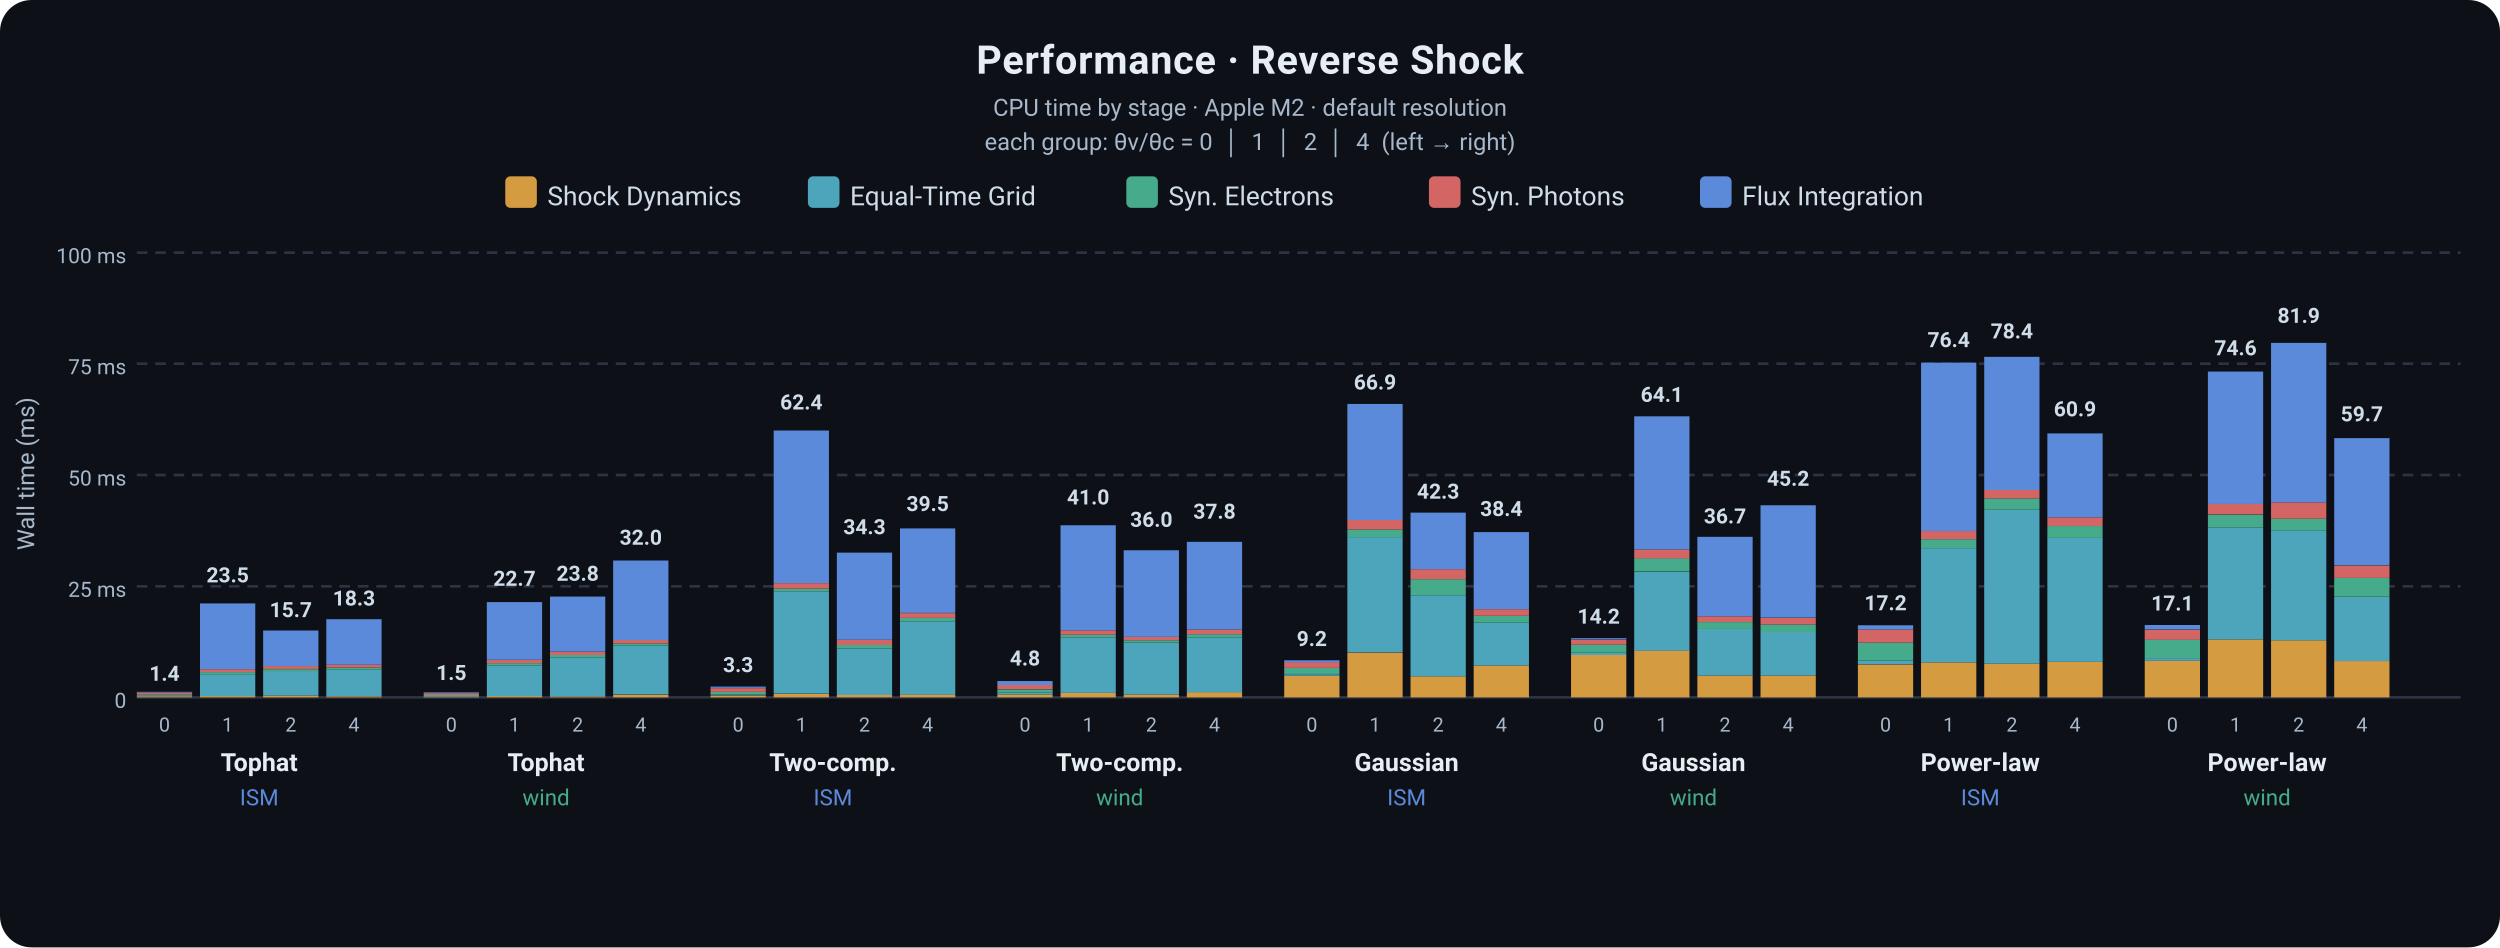
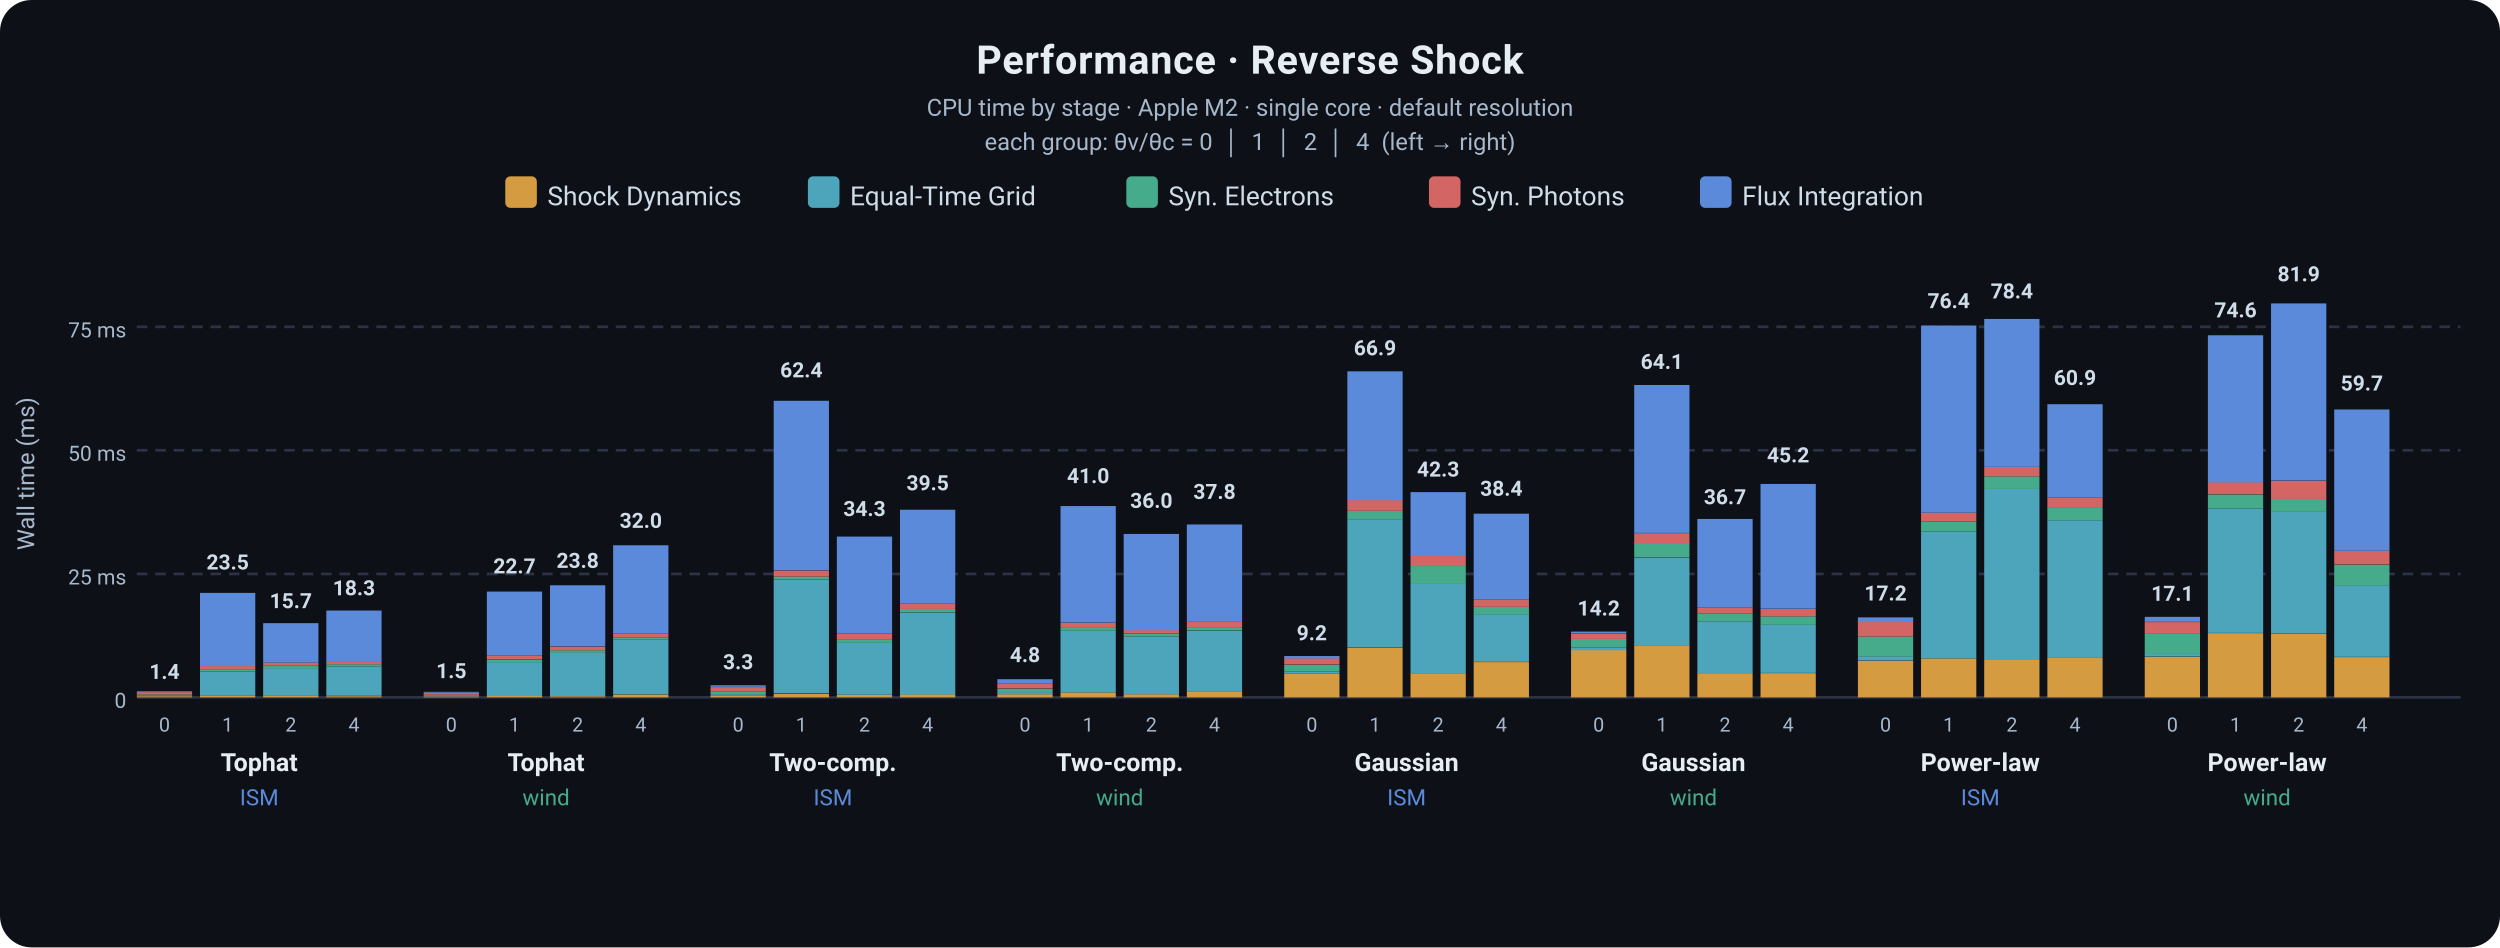
<svg xmlns="http://www.w3.org/2000/svg" viewBox="0 0 950 360" font-family="-apple-system, 'Segoe UI', Roboto, 'Helvetica Neue', Arial, sans-serif">
  <rect width="950" height="360" fill="#0d1117" rx="12" />
  <text x="475" y="28" text-anchor="middle" font-size="15" font-weight="700" fill="#E6EDF3" letter-spacing="0.3">Performance · Reverse Shock</text>
-   <text x="475" y="44" text-anchor="middle" font-size="9" fill="#A8B8CC">CPU time by stage · Apple M2 · default resolution</text>
+   <text x="475" y="44" text-anchor="middle" font-size="9" fill="#A8B8CC">CPU time by stage · Apple M2 · single core · default resolution</text>
  <text x="475" y="57" text-anchor="middle" font-size="9" fill="#A8B8CC">each group: θv/θc = 0 │ 1 │ 2 │ 4 (left → right)</text>
  <rect x="192" y="67" width="12" height="12" rx="2" fill="#D49B40" />
  <text x="208" y="78" font-size="10" fill="#D0DDE8">Shock Dynamics</text>
  <rect x="307" y="67" width="12" height="12" rx="2" fill="#4DA5BB" />
  <text x="323" y="78" font-size="10" fill="#D0DDE8">Equal-Time Grid</text>
  <rect x="428" y="67" width="12" height="12" rx="2" fill="#45AB8A" />
  <text x="444" y="78" font-size="10" fill="#D0DDE8">Syn. Electrons</text>
  <rect x="543" y="67" width="12" height="12" rx="2" fill="#D46565" />
  <text x="559" y="78" font-size="10" fill="#D0DDE8">Syn. Photons</text>
  <rect x="646" y="67" width="12" height="12" rx="2" fill="#5B8ADB" />
  <text x="662" y="78" font-size="10" fill="#D0DDE8">Flux Integration</text>
  <line x1="52" y1="265" x2="935" y2="265" stroke="#2D3345" stroke-width="1" />
-   <line x1="52" y1="222.8" x2="935" y2="222.8" stroke="#2D3345" stroke-width="1" stroke-dasharray="4,3" />
-   <text x="48" y="226.8" text-anchor="end" font-size="8" fill="#A8B8CC">25 ms</text>
-   <line x1="52" y1="180.5" x2="935" y2="180.5" stroke="#2D3345" stroke-width="1" stroke-dasharray="4,3" />
-   <text x="48" y="184.5" text-anchor="end" font-size="8" fill="#A8B8CC">50 ms</text>
-   <line x1="52" y1="138.2" x2="935" y2="138.2" stroke="#2D3345" stroke-width="1" stroke-dasharray="4,3" />
-   <text x="48" y="142.2" text-anchor="end" font-size="8" fill="#A8B8CC">75 ms</text>
-   <line x1="52" y1="96.0" x2="935" y2="96.0" stroke="#2D3345" stroke-width="1" stroke-dasharray="4,3" />
-   <text x="48" y="100.0" text-anchor="end" font-size="8" fill="#A8B8CC">100 ms</text>
+   <line x1="52" y1="218.1" x2="935" y2="218.1" stroke="#2D3345" stroke-width="1" stroke-dasharray="4,3" />
+   <text x="48" y="222.1" text-anchor="end" font-size="8" fill="#A8B8CC">25 ms</text>
+   <line x1="52" y1="171.1" x2="935" y2="171.1" stroke="#2D3345" stroke-width="1" stroke-dasharray="4,3" />
+   <text x="48" y="175.1" text-anchor="end" font-size="8" fill="#A8B8CC">50 ms</text>
+   <line x1="52" y1="124.2" x2="935" y2="124.2" stroke="#2D3345" stroke-width="1" stroke-dasharray="4,3" />
+   <text x="48" y="128.2" text-anchor="end" font-size="8" fill="#A8B8CC">75 ms</text>
  <text x="48" y="269" text-anchor="end" font-size="8" fill="#A8B8CC">0</text>
  <rect x="52.0" y="264.6" width="21" height="0.4" fill="#D49B40" />
-   <rect x="52.0" y="264.4" width="21" height="0.2" fill="#4DA5BB" />
-   <rect x="52.0" y="264.0" width="21" height="0.4" fill="#45AB8A" />
-   <rect x="52.0" y="263.2" width="21" height="0.8" fill="#D46565" />
-   <rect x="52.0" y="262.9" width="21" height="0.3" fill="#5B8ADB" />
-   <text x="62.5" y="258.7" text-anchor="middle" font-size="8" font-weight="600" fill="#D0DDE8">1.4</text>
-   <rect x="76.0" y="264.5" width="21" height="0.5" fill="#D49B40" />
-   <rect x="76.0" y="256.2" width="21" height="8.3" fill="#4DA5BB" />
-   <rect x="76.0" y="255.4" width="21" height="0.8" fill="#45AB8A" />
-   <rect x="76.0" y="254.3" width="21" height="1.1" fill="#D46565" />
-   <rect x="76.0" y="229.3" width="21" height="25.0" fill="#5B8ADB" />
-   <text x="86.5" y="221.3" text-anchor="middle" font-size="8" font-weight="600" fill="#D0DDE8">23.5</text>
-   <rect x="100.0" y="264.3" width="21" height="0.7" fill="#D49B40" />
-   <rect x="100.0" y="255.0" width="21" height="9.3" fill="#4DA5BB" />
-   <rect x="100.0" y="254.3" width="21" height="0.8" fill="#45AB8A" />
-   <rect x="100.0" y="253.1" width="21" height="1.1" fill="#D46565" />
-   <rect x="100.0" y="239.6" width="21" height="13.5" fill="#5B8ADB" />
-   <text x="110.5" y="234.5" text-anchor="middle" font-size="8" font-weight="600" fill="#D0DDE8">15.7</text>
+   <rect x="52.0" y="264.3" width="21" height="0.2" fill="#4DA5BB" />
+   <rect x="52.0" y="263.9" width="21" height="0.4" fill="#45AB8A" />
+   <rect x="52.0" y="263.0" width="21" height="0.9" fill="#D46565" />
+   <rect x="52.0" y="262.7" width="21" height="0.3" fill="#5B8ADB" />
+   <text x="62.5" y="258.0" text-anchor="middle" font-size="8" font-weight="600" fill="#D0DDE8">1.4</text>
+   <rect x="76.0" y="264.4" width="21" height="0.6" fill="#D49B40" />
+   <rect x="76.0" y="255.2" width="21" height="9.2" fill="#4DA5BB" />
+   <rect x="76.0" y="254.3" width="21" height="0.9" fill="#45AB8A" />
+   <rect x="76.0" y="253.1" width="21" height="1.2" fill="#D46565" />
+   <rect x="76.0" y="225.3" width="21" height="27.8" fill="#5B8ADB" />
+   <text x="86.5" y="216.4" text-anchor="middle" font-size="8" font-weight="600" fill="#D0DDE8">23.5</text>
+   <rect x="100.0" y="264.2" width="21" height="0.8" fill="#D49B40" />
+   <rect x="100.0" y="253.9" width="21" height="10.3" fill="#4DA5BB" />
+   <rect x="100.0" y="253.1" width="21" height="0.9" fill="#45AB8A" />
+   <rect x="100.0" y="251.8" width="21" height="1.2" fill="#D46565" />
+   <rect x="100.0" y="236.8" width="21" height="15.0" fill="#5B8ADB" />
+   <text x="110.5" y="231.1" text-anchor="middle" font-size="8" font-weight="600" fill="#D0DDE8">15.7</text>
  <rect x="124.0" y="264.6" width="21" height="0.4" fill="#D49B40" />
-   <rect x="124.0" y="254.5" width="21" height="10.0" fill="#4DA5BB" />
-   <rect x="124.0" y="253.7" width="21" height="0.8" fill="#45AB8A" />
-   <rect x="124.0" y="252.6" width="21" height="1.1" fill="#D46565" />
-   <rect x="124.0" y="235.3" width="21" height="17.3" fill="#5B8ADB" />
-   <text x="134.5" y="230.1" text-anchor="middle" font-size="8" font-weight="600" fill="#D0DDE8">18.3</text>
+   <rect x="124.0" y="253.3" width="21" height="11.1" fill="#4DA5BB" />
+   <rect x="124.0" y="252.4" width="21" height="0.9" fill="#45AB8A" />
+   <rect x="124.0" y="251.2" width="21" height="1.2" fill="#D46565" />
+   <rect x="124.0" y="232.0" width="21" height="19.2" fill="#5B8ADB" />
+   <text x="134.5" y="226.2" text-anchor="middle" font-size="8" font-weight="600" fill="#D0DDE8">18.3</text>
  <rect x="161.0" y="264.7" width="21" height="0.3" fill="#D49B40" />
-   <rect x="161.0" y="264.5" width="21" height="0.2" fill="#4DA5BB" />
-   <rect x="161.0" y="264.1" width="21" height="0.4" fill="#45AB8A" />
-   <rect x="161.0" y="263.4" width="21" height="0.7" fill="#D46565" />
-   <rect x="161.0" y="263.1" width="21" height="0.3" fill="#5B8ADB" />
-   <text x="171.5" y="258.4" text-anchor="middle" font-size="8" font-weight="600" fill="#D0DDE8">1.5</text>
-   <rect x="185.0" y="264.5" width="21" height="0.5" fill="#D49B40" />
-   <rect x="185.0" y="252.9" width="21" height="11.6" fill="#4DA5BB" />
-   <rect x="185.0" y="252.0" width="21" height="0.9" fill="#45AB8A" />
-   <rect x="185.0" y="250.7" width="21" height="1.3" fill="#D46565" />
-   <rect x="185.0" y="228.8" width="21" height="21.9" fill="#5B8ADB" />
-   <text x="195.5" y="222.6" text-anchor="middle" font-size="8" font-weight="600" fill="#D0DDE8">22.7</text>
+   <rect x="161.0" y="264.4" width="21" height="0.2" fill="#4DA5BB" />
+   <rect x="161.0" y="264.0" width="21" height="0.4" fill="#45AB8A" />
+   <rect x="161.0" y="263.2" width="21" height="0.8" fill="#D46565" />
+   <rect x="161.0" y="262.9" width="21" height="0.3" fill="#5B8ADB" />
+   <text x="171.5" y="257.7" text-anchor="middle" font-size="8" font-weight="600" fill="#D0DDE8">1.5</text>
+   <rect x="185.0" y="264.4" width="21" height="0.6" fill="#D49B40" />
+   <rect x="185.0" y="251.6" width="21" height="12.9" fill="#4DA5BB" />
+   <rect x="185.0" y="250.6" width="21" height="1.0" fill="#45AB8A" />
+   <rect x="185.0" y="249.1" width="21" height="1.4" fill="#D46565" />
+   <rect x="185.0" y="224.8" width="21" height="24.3" fill="#5B8ADB" />
+   <text x="195.5" y="217.9" text-anchor="middle" font-size="8" font-weight="600" fill="#D0DDE8">22.7</text>
  <rect x="209.0" y="264.6" width="21" height="0.4" fill="#D49B40" />
-   <rect x="209.0" y="249.8" width="21" height="14.8" fill="#4DA5BB" />
-   <rect x="209.0" y="248.9" width="21" height="0.9" fill="#45AB8A" />
-   <rect x="209.0" y="247.6" width="21" height="1.3" fill="#D46565" />
-   <rect x="209.0" y="226.7" width="21" height="20.9" fill="#5B8ADB" />
-   <text x="219.5" y="220.7" text-anchor="middle" font-size="8" font-weight="600" fill="#D0DDE8">23.8</text>
-   <rect x="233.0" y="264.0" width="21" height="1.0" fill="#D49B40" />
-   <rect x="233.0" y="245.3" width="21" height="18.6" fill="#4DA5BB" />
-   <rect x="233.0" y="244.5" width="21" height="0.8" fill="#45AB8A" />
-   <rect x="233.0" y="243.2" width="21" height="1.3" fill="#D46565" />
-   <rect x="233.0" y="213.0" width="21" height="30.2" fill="#5B8ADB" />
-   <text x="243.5" y="207.0" text-anchor="middle" font-size="8" font-weight="600" fill="#D0DDE8">32.0</text>
-   <rect x="270.0" y="264.3" width="21" height="0.7" fill="#D49B40" />
-   <rect x="270.0" y="263.9" width="21" height="0.3" fill="#4DA5BB" />
-   <rect x="270.0" y="262.9" width="21" height="1.0" fill="#45AB8A" />
-   <rect x="270.0" y="261.5" width="21" height="1.4" fill="#D46565" />
-   <rect x="270.0" y="260.9" width="21" height="0.5" fill="#5B8ADB" />
-   <text x="280.5" y="255.4" text-anchor="middle" font-size="8" font-weight="600" fill="#D0DDE8">3.3</text>
-   <rect x="294.0" y="263.7" width="21" height="1.3" fill="#D49B40" />
-   <rect x="294.0" y="224.7" width="21" height="38.9" fill="#4DA5BB" />
-   <rect x="294.0" y="223.7" width="21" height="1.0" fill="#45AB8A" />
-   <rect x="294.0" y="221.6" width="21" height="2.1" fill="#D46565" />
-   <rect x="294.0" y="163.6" width="21" height="58.0" fill="#5B8ADB" />
-   <text x="304.5" y="155.6" text-anchor="middle" font-size="8" font-weight="600" fill="#D0DDE8">62.4</text>
-   <rect x="318.0" y="264.1" width="21" height="0.9" fill="#D49B40" />
-   <rect x="318.0" y="246.4" width="21" height="17.7" fill="#4DA5BB" />
-   <rect x="318.0" y="245.1" width="21" height="1.3" fill="#45AB8A" />
-   <rect x="318.0" y="243.1" width="21" height="2.0" fill="#D46565" />
-   <rect x="318.0" y="210.0" width="21" height="33.1" fill="#5B8ADB" />
-   <text x="328.5" y="203.0" text-anchor="middle" font-size="8" font-weight="600" fill="#D0DDE8">34.3</text>
-   <rect x="342.0" y="263.9" width="21" height="1.1" fill="#D49B40" />
-   <rect x="342.0" y="236.1" width="21" height="27.9" fill="#4DA5BB" />
-   <rect x="342.0" y="234.8" width="21" height="1.3" fill="#45AB8A" />
-   <rect x="342.0" y="233.0" width="21" height="1.8" fill="#D46565" />
-   <rect x="342.0" y="200.8" width="21" height="32.1" fill="#5B8ADB" />
-   <text x="352.5" y="194.2" text-anchor="middle" font-size="8" font-weight="600" fill="#D0DDE8">39.5</text>
-   <rect x="379.0" y="263.9" width="21" height="1.1" fill="#D49B40" />
-   <rect x="379.0" y="263.2" width="21" height="0.7" fill="#4DA5BB" />
-   <rect x="379.0" y="262.0" width="21" height="1.2" fill="#45AB8A" />
-   <rect x="379.0" y="260.3" width="21" height="1.6" fill="#D46565" />
-   <rect x="379.0" y="258.8" width="21" height="1.5" fill="#5B8ADB" />
-   <text x="389.5" y="252.9" text-anchor="middle" font-size="8" font-weight="600" fill="#D0DDE8">4.8</text>
-   <rect x="403.0" y="263.3" width="21" height="1.7" fill="#D49B40" />
-   <rect x="403.0" y="242.2" width="21" height="21.1" fill="#4DA5BB" />
-   <rect x="403.0" y="241.2" width="21" height="1.0" fill="#45AB8A" />
-   <rect x="403.0" y="239.5" width="21" height="1.7" fill="#D46565" />
-   <rect x="403.0" y="199.6" width="21" height="39.9" fill="#5B8ADB" />
-   <text x="413.5" y="191.7" text-anchor="middle" font-size="8" font-weight="600" fill="#D0DDE8">41.0</text>
-   <rect x="427.0" y="263.9" width="21" height="1.1" fill="#D49B40" />
-   <rect x="427.0" y="244.2" width="21" height="19.7" fill="#4DA5BB" />
-   <rect x="427.0" y="243.3" width="21" height="0.9" fill="#45AB8A" />
-   <rect x="427.0" y="242.0" width="21" height="1.3" fill="#D46565" />
-   <rect x="427.0" y="209.1" width="21" height="32.9" fill="#5B8ADB" />
-   <text x="437.5" y="200.2" text-anchor="middle" font-size="8" font-weight="600" fill="#D0DDE8">36.0</text>
-   <rect x="451.0" y="263.0" width="21" height="2.0" fill="#D49B40" />
-   <rect x="451.0" y="242.2" width="21" height="20.9" fill="#4DA5BB" />
-   <rect x="451.0" y="241.0" width="21" height="1.2" fill="#45AB8A" />
-   <rect x="451.0" y="239.2" width="21" height="1.8" fill="#D46565" />
-   <rect x="451.0" y="205.9" width="21" height="33.3" fill="#5B8ADB" />
-   <text x="461.5" y="197.1" text-anchor="middle" font-size="8" font-weight="600" fill="#D0DDE8">37.8</text>
-   <rect x="488.0" y="256.8" width="21" height="8.2" fill="#D49B40" />
-   <rect x="488.0" y="256.2" width="21" height="0.6" fill="#4DA5BB" />
-   <rect x="488.0" y="253.8" width="21" height="2.3" fill="#45AB8A" />
-   <rect x="488.0" y="251.6" width="21" height="2.2" fill="#D46565" />
-   <rect x="488.0" y="250.9" width="21" height="0.8" fill="#5B8ADB" />
-   <text x="498.5" y="245.5" text-anchor="middle" font-size="8" font-weight="600" fill="#D0DDE8">9.2</text>
-   <rect x="512.0" y="248.0" width="21" height="17.0" fill="#D49B40" />
-   <rect x="512.0" y="204.1" width="21" height="43.8" fill="#4DA5BB" />
-   <rect x="512.0" y="201.2" width="21" height="2.9" fill="#45AB8A" />
-   <rect x="512.0" y="197.5" width="21" height="3.7" fill="#D46565" />
-   <rect x="512.0" y="153.5" width="21" height="44.1" fill="#5B8ADB" />
-   <text x="522.5" y="148.0" text-anchor="middle" font-size="8" font-weight="600" fill="#D0DDE8">66.9</text>
-   <rect x="536.0" y="257.0" width="21" height="8.0" fill="#D49B40" />
-   <rect x="536.0" y="226.2" width="21" height="30.8" fill="#4DA5BB" />
-   <rect x="536.0" y="220.1" width="21" height="6.1" fill="#45AB8A" />
-   <rect x="536.0" y="216.3" width="21" height="3.8" fill="#D46565" />
-   <rect x="536.0" y="194.8" width="21" height="21.5" fill="#5B8ADB" />
-   <text x="546.5" y="189.5" text-anchor="middle" font-size="8" font-weight="600" fill="#D0DDE8">42.3</text>
-   <rect x="560.0" y="252.9" width="21" height="12.1" fill="#D49B40" />
-   <rect x="560.0" y="236.6" width="21" height="16.3" fill="#4DA5BB" />
-   <rect x="560.0" y="234.0" width="21" height="2.6" fill="#45AB8A" />
-   <rect x="560.0" y="231.5" width="21" height="2.5" fill="#D46565" />
-   <rect x="560.0" y="202.2" width="21" height="29.3" fill="#5B8ADB" />
-   <text x="570.5" y="196.1" text-anchor="middle" font-size="8" font-weight="600" fill="#D0DDE8">38.4</text>
-   <rect x="597.0" y="248.8" width="21" height="16.2" fill="#D49B40" />
-   <rect x="597.0" y="248.0" width="21" height="0.9" fill="#4DA5BB" />
-   <rect x="597.0" y="245.0" width="21" height="3.0" fill="#45AB8A" />
-   <rect x="597.0" y="243.1" width="21" height="1.9" fill="#D46565" />
-   <rect x="597.0" y="242.5" width="21" height="0.5" fill="#5B8ADB" />
-   <text x="607.5" y="237.0" text-anchor="middle" font-size="8" font-weight="600" fill="#D0DDE8">14.2</text>
-   <rect x="621.0" y="247.2" width="21" height="17.8" fill="#D49B40" />
-   <rect x="621.0" y="217.2" width="21" height="30.1" fill="#4DA5BB" />
-   <rect x="621.0" y="212.1" width="21" height="5.0" fill="#45AB8A" />
-   <rect x="621.0" y="208.8" width="21" height="3.4" fill="#D46565" />
-   <rect x="621.0" y="158.2" width="21" height="50.6" fill="#5B8ADB" />
-   <text x="631.5" y="152.7" text-anchor="middle" font-size="8" font-weight="600" fill="#D0DDE8">64.1</text>
-   <rect x="645.0" y="256.7" width="21" height="8.3" fill="#D49B40" />
-   <rect x="645.0" y="239.0" width="21" height="17.7" fill="#4DA5BB" />
-   <rect x="645.0" y="236.4" width="21" height="2.6" fill="#45AB8A" />
-   <rect x="645.0" y="234.2" width="21" height="2.2" fill="#D46565" />
-   <rect x="645.0" y="204.0" width="21" height="30.2" fill="#5B8ADB" />
-   <text x="655.5" y="198.9" text-anchor="middle" font-size="8" font-weight="600" fill="#D0DDE8">36.7</text>
-   <rect x="669.0" y="256.7" width="21" height="8.3" fill="#D49B40" />
-   <rect x="669.0" y="240.1" width="21" height="16.6" fill="#4DA5BB" />
-   <rect x="669.0" y="237.3" width="21" height="2.9" fill="#45AB8A" />
-   <rect x="669.0" y="234.8" width="21" height="2.5" fill="#D46565" />
-   <rect x="669.0" y="192.0" width="21" height="42.7" fill="#5B8ADB" />
-   <text x="679.5" y="184.6" text-anchor="middle" font-size="8" font-weight="600" fill="#D0DDE8">45.2</text>
-   <rect x="706.0" y="252.5" width="21" height="12.5" fill="#D49B40" />
-   <rect x="706.0" y="251.0" width="21" height="1.4" fill="#4DA5BB" />
-   <rect x="706.0" y="244.2" width="21" height="6.8" fill="#45AB8A" />
-   <rect x="706.0" y="239.2" width="21" height="5.0" fill="#D46565" />
-   <rect x="706.0" y="237.6" width="21" height="1.6" fill="#5B8ADB" />
-   <text x="716.5" y="231.9" text-anchor="middle" font-size="8" font-weight="600" fill="#D0DDE8">17.2</text>
-   <rect x="730.0" y="251.7" width="21" height="13.3" fill="#D49B40" />
-   <rect x="730.0" y="208.3" width="21" height="43.4" fill="#4DA5BB" />
-   <rect x="730.0" y="204.9" width="21" height="3.4" fill="#45AB8A" />
-   <rect x="730.0" y="201.8" width="21" height="3.1" fill="#D46565" />
-   <rect x="730.0" y="137.8" width="21" height="64.0" fill="#5B8ADB" />
-   <text x="740.5" y="131.9" text-anchor="middle" font-size="8" font-weight="600" fill="#D0DDE8">76.4</text>
-   <rect x="754.0" y="252.2" width="21" height="12.8" fill="#D49B40" />
-   <rect x="754.0" y="193.7" width="21" height="58.5" fill="#4DA5BB" />
-   <rect x="754.0" y="189.4" width="21" height="4.3" fill="#45AB8A" />
-   <rect x="754.0" y="186.2" width="21" height="3.2" fill="#D46565" />
-   <rect x="754.0" y="135.6" width="21" height="50.6" fill="#5B8ADB" />
-   <text x="764.5" y="128.6" text-anchor="middle" font-size="8" font-weight="600" fill="#D0DDE8">78.4</text>
-   <rect x="778.0" y="251.5" width="21" height="13.5" fill="#D49B40" />
-   <rect x="778.0" y="204.4" width="21" height="47.1" fill="#4DA5BB" />
-   <rect x="778.0" y="199.9" width="21" height="4.5" fill="#45AB8A" />
-   <rect x="778.0" y="196.6" width="21" height="3.3" fill="#D46565" />
-   <rect x="778.0" y="164.7" width="21" height="31.9" fill="#5B8ADB" />
-   <text x="788.5" y="158.2" text-anchor="middle" font-size="8" font-weight="600" fill="#D0DDE8">60.9</text>
-   <rect x="815.0" y="251.1" width="21" height="13.9" fill="#D49B40" />
-   <rect x="815.0" y="250.1" width="21" height="1.0" fill="#4DA5BB" />
-   <rect x="815.0" y="243.0" width="21" height="7.1" fill="#45AB8A" />
-   <rect x="815.0" y="239.3" width="21" height="3.8" fill="#D46565" />
-   <rect x="815.0" y="237.5" width="21" height="1.7" fill="#5B8ADB" />
-   <text x="825.5" y="232.0" text-anchor="middle" font-size="8" font-weight="600" fill="#D0DDE8">17.1</text>
-   <rect x="839.0" y="243.0" width="21" height="22.0" fill="#D49B40" />
-   <rect x="839.0" y="200.4" width="21" height="42.6" fill="#4DA5BB" />
-   <rect x="839.0" y="195.6" width="21" height="4.8" fill="#45AB8A" />
-   <rect x="839.0" y="191.4" width="21" height="4.1" fill="#D46565" />
-   <rect x="839.0" y="141.2" width="21" height="50.3" fill="#5B8ADB" />
-   <text x="849.5" y="135.0" text-anchor="middle" font-size="8" font-weight="600" fill="#D0DDE8">74.6</text>
-   <rect x="863.0" y="243.3" width="21" height="21.7" fill="#D49B40" />
-   <rect x="863.0" y="201.5" width="21" height="41.8" fill="#4DA5BB" />
-   <rect x="863.0" y="197.1" width="21" height="4.4" fill="#45AB8A" />
-   <rect x="863.0" y="190.9" width="21" height="6.2" fill="#D46565" />
-   <rect x="863.0" y="130.3" width="21" height="60.6" fill="#5B8ADB" />
-   <text x="873.5" y="122.7" text-anchor="middle" font-size="8" font-weight="600" fill="#D0DDE8">81.9</text>
-   <rect x="887.0" y="251.2" width="21" height="13.8" fill="#D49B40" />
-   <rect x="887.0" y="226.7" width="21" height="24.5" fill="#4DA5BB" />
-   <rect x="887.0" y="219.6" width="21" height="7.1" fill="#45AB8A" />
-   <rect x="887.0" y="214.9" width="21" height="4.7" fill="#D46565" />
-   <rect x="887.0" y="166.5" width="21" height="48.3" fill="#5B8ADB" />
-   <text x="897.5" y="160.1" text-anchor="middle" font-size="8" font-weight="600" fill="#D0DDE8">59.7</text>
+   <rect x="209.0" y="248.1" width="21" height="16.4" fill="#4DA5BB" />
+   <rect x="209.0" y="247.1" width="21" height="1.0" fill="#45AB8A" />
+   <rect x="209.0" y="245.7" width="21" height="1.4" fill="#D46565" />
+   <rect x="209.0" y="222.4" width="21" height="23.2" fill="#5B8ADB" />
+   <text x="219.5" y="215.8" text-anchor="middle" font-size="8" font-weight="600" fill="#D0DDE8">23.8</text>
+   <rect x="233.0" y="263.9" width="21" height="1.1" fill="#D49B40" />
+   <rect x="233.0" y="243.1" width="21" height="20.7" fill="#4DA5BB" />
+   <rect x="233.0" y="242.2" width="21" height="0.9" fill="#45AB8A" />
+   <rect x="233.0" y="240.8" width="21" height="1.4" fill="#D46565" />
+   <rect x="233.0" y="207.2" width="21" height="33.6" fill="#5B8ADB" />
+   <text x="243.5" y="200.6" text-anchor="middle" font-size="8" font-weight="600" fill="#D0DDE8">32.0</text>
+   <rect x="270.0" y="264.2" width="21" height="0.8" fill="#D49B40" />
+   <rect x="270.0" y="263.8" width="21" height="0.3" fill="#4DA5BB" />
+   <rect x="270.0" y="262.7" width="21" height="1.1" fill="#45AB8A" />
+   <rect x="270.0" y="261.1" width="21" height="1.6" fill="#D46565" />
+   <rect x="270.0" y="260.4" width="21" height="0.6" fill="#5B8ADB" />
+   <text x="280.5" y="254.3" text-anchor="middle" font-size="8" font-weight="600" fill="#D0DDE8">3.3</text>
+   <rect x="294.0" y="263.6" width="21" height="1.4" fill="#D49B40" />
+   <rect x="294.0" y="220.2" width="21" height="43.2" fill="#4DA5BB" />
+   <rect x="294.0" y="219.1" width="21" height="1.1" fill="#45AB8A" />
+   <rect x="294.0" y="216.8" width="21" height="2.3" fill="#D46565" />
+   <rect x="294.0" y="152.3" width="21" height="64.4" fill="#5B8ADB" />
+   <text x="304.5" y="143.4" text-anchor="middle" font-size="8" font-weight="600" fill="#D0DDE8">62.4</text>
+   <rect x="318.0" y="264.0" width="21" height="1.0" fill="#D49B40" />
+   <rect x="318.0" y="244.3" width="21" height="19.7" fill="#4DA5BB" />
+   <rect x="318.0" y="242.9" width="21" height="1.4" fill="#45AB8A" />
+   <rect x="318.0" y="240.7" width="21" height="2.2" fill="#D46565" />
+   <rect x="318.0" y="203.9" width="21" height="36.8" fill="#5B8ADB" />
+   <text x="328.5" y="196.1" text-anchor="middle" font-size="8" font-weight="600" fill="#D0DDE8">34.3</text>
+   <rect x="342.0" y="263.8" width="21" height="1.2" fill="#D49B40" />
+   <rect x="342.0" y="232.9" width="21" height="31.0" fill="#4DA5BB" />
+   <rect x="342.0" y="231.4" width="21" height="1.4" fill="#45AB8A" />
+   <rect x="342.0" y="229.4" width="21" height="2.0" fill="#D46565" />
+   <rect x="342.0" y="193.7" width="21" height="35.7" fill="#5B8ADB" />
+   <text x="352.5" y="186.3" text-anchor="middle" font-size="8" font-weight="600" fill="#D0DDE8">39.5</text>
+   <rect x="379.0" y="263.8" width="21" height="1.2" fill="#D49B40" />
+   <rect x="379.0" y="263.0" width="21" height="0.8" fill="#4DA5BB" />
+   <rect x="379.0" y="261.7" width="21" height="1.3" fill="#45AB8A" />
+   <rect x="379.0" y="259.8" width="21" height="1.8" fill="#D46565" />
+   <rect x="379.0" y="258.1" width="21" height="1.7" fill="#5B8ADB" />
+   <text x="389.5" y="251.6" text-anchor="middle" font-size="8" font-weight="600" fill="#D0DDE8">4.8</text>
+   <rect x="403.0" y="263.1" width="21" height="1.9" fill="#D49B40" />
+   <rect x="403.0" y="239.7" width="21" height="23.4" fill="#4DA5BB" />
+   <rect x="403.0" y="238.6" width="21" height="1.1" fill="#45AB8A" />
+   <rect x="403.0" y="236.7" width="21" height="1.9" fill="#D46565" />
+   <rect x="403.0" y="192.3" width="21" height="44.3" fill="#5B8ADB" />
+   <text x="413.5" y="183.6" text-anchor="middle" font-size="8" font-weight="600" fill="#D0DDE8">41.0</text>
+   <rect x="427.0" y="263.8" width="21" height="1.2" fill="#D49B40" />
+   <rect x="427.0" y="241.9" width="21" height="21.9" fill="#4DA5BB" />
+   <rect x="427.0" y="240.9" width="21" height="1.0" fill="#45AB8A" />
+   <rect x="427.0" y="239.4" width="21" height="1.4" fill="#D46565" />
+   <rect x="427.0" y="202.9" width="21" height="36.6" fill="#5B8ADB" />
+   <text x="437.5" y="193.0" text-anchor="middle" font-size="8" font-weight="600" fill="#D0DDE8">36.0</text>
+   <rect x="451.0" y="262.8" width="21" height="2.2" fill="#D49B40" />
+   <rect x="451.0" y="239.7" width="21" height="23.2" fill="#4DA5BB" />
+   <rect x="451.0" y="238.3" width="21" height="1.3" fill="#45AB8A" />
+   <rect x="451.0" y="236.3" width="21" height="2.0" fill="#D46565" />
+   <rect x="451.0" y="199.3" width="21" height="37.0" fill="#5B8ADB" />
+   <text x="461.5" y="189.6" text-anchor="middle" font-size="8" font-weight="600" fill="#D0DDE8">37.8</text>
+   <rect x="488.0" y="255.9" width="21" height="9.1" fill="#D49B40" />
+   <rect x="488.0" y="255.2" width="21" height="0.7" fill="#4DA5BB" />
+   <rect x="488.0" y="252.6" width="21" height="2.6" fill="#45AB8A" />
+   <rect x="488.0" y="250.1" width="21" height="2.4" fill="#D46565" />
+   <rect x="488.0" y="249.3" width="21" height="0.9" fill="#5B8ADB" />
+   <text x="498.5" y="243.3" text-anchor="middle" font-size="8" font-weight="600" fill="#D0DDE8">9.2</text>
+   <rect x="512.0" y="246.1" width="21" height="18.9" fill="#D49B40" />
+   <rect x="512.0" y="197.3" width="21" height="48.7" fill="#4DA5BB" />
+   <rect x="512.0" y="194.1" width="21" height="3.2" fill="#45AB8A" />
+   <rect x="512.0" y="190.0" width="21" height="4.1" fill="#D46565" />
+   <rect x="512.0" y="141.1" width="21" height="49.0" fill="#5B8ADB" />
+   <text x="522.5" y="135.0" text-anchor="middle" font-size="8" font-weight="600" fill="#D0DDE8">66.9</text>
+   <rect x="536.0" y="256.1" width="21" height="8.9" fill="#D49B40" />
+   <rect x="536.0" y="221.9" width="21" height="34.2" fill="#4DA5BB" />
+   <rect x="536.0" y="215.1" width="21" height="6.8" fill="#45AB8A" />
+   <rect x="536.0" y="210.9" width="21" height="4.2" fill="#D46565" />
+   <rect x="536.0" y="187.0" width="21" height="23.9" fill="#5B8ADB" />
+   <text x="546.5" y="181.1" text-anchor="middle" font-size="8" font-weight="600" fill="#D0DDE8">42.3</text>
+   <rect x="560.0" y="251.6" width="21" height="13.4" fill="#D49B40" />
+   <rect x="560.0" y="233.4" width="21" height="18.1" fill="#4DA5BB" />
+   <rect x="560.0" y="230.6" width="21" height="2.9" fill="#45AB8A" />
+   <rect x="560.0" y="227.8" width="21" height="2.8" fill="#D46565" />
+   <rect x="560.0" y="195.2" width="21" height="32.6" fill="#5B8ADB" />
+   <text x="570.5" y="188.4" text-anchor="middle" font-size="8" font-weight="600" fill="#D0DDE8">38.4</text>
+   <rect x="597.0" y="247.0" width="21" height="18.0" fill="#D49B40" />
+   <rect x="597.0" y="246.1" width="21" height="1.0" fill="#4DA5BB" />
+   <rect x="597.0" y="242.8" width="21" height="3.3" fill="#45AB8A" />
+   <rect x="597.0" y="240.7" width="21" height="2.1" fill="#D46565" />
+   <rect x="597.0" y="240.0" width="21" height="0.6" fill="#5B8ADB" />
+   <text x="607.5" y="233.9" text-anchor="middle" font-size="8" font-weight="600" fill="#D0DDE8">14.2</text>
+   <rect x="621.0" y="245.2" width="21" height="19.8" fill="#D49B40" />
+   <rect x="621.0" y="211.9" width="21" height="33.4" fill="#4DA5BB" />
+   <rect x="621.0" y="206.2" width="21" height="5.6" fill="#45AB8A" />
+   <rect x="621.0" y="202.6" width="21" height="3.8" fill="#D46565" />
+   <rect x="621.0" y="146.3" width="21" height="56.2" fill="#5B8ADB" />
+   <text x="631.5" y="140.2" text-anchor="middle" font-size="8" font-weight="600" fill="#D0DDE8">64.1</text>
+   <rect x="645.0" y="255.8" width="21" height="9.2" fill="#D49B40" />
+   <rect x="645.0" y="236.1" width="21" height="19.7" fill="#4DA5BB" />
+   <rect x="645.0" y="233.2" width="21" height="2.9" fill="#45AB8A" />
+   <rect x="645.0" y="230.8" width="21" height="2.4" fill="#D46565" />
+   <rect x="645.0" y="197.2" width="21" height="33.6" fill="#5B8ADB" />
+   <text x="655.5" y="191.6" text-anchor="middle" font-size="8" font-weight="600" fill="#D0DDE8">36.7</text>
+   <rect x="669.0" y="255.8" width="21" height="9.2" fill="#D49B40" />
+   <rect x="669.0" y="237.3" width="21" height="18.4" fill="#4DA5BB" />
+   <rect x="669.0" y="234.2" width="21" height="3.2" fill="#45AB8A" />
+   <rect x="669.0" y="231.4" width="21" height="2.8" fill="#D46565" />
+   <rect x="669.0" y="183.9" width="21" height="47.4" fill="#5B8ADB" />
+   <text x="679.5" y="175.7" text-anchor="middle" font-size="8" font-weight="600" fill="#D0DDE8">45.2</text>
+   <rect x="706.0" y="251.1" width="21" height="13.9" fill="#D49B40" />
+   <rect x="706.0" y="249.4" width="21" height="1.6" fill="#4DA5BB" />
+   <rect x="706.0" y="241.9" width="21" height="7.6" fill="#45AB8A" />
+   <rect x="706.0" y="236.3" width="21" height="5.6" fill="#D46565" />
+   <rect x="706.0" y="234.6" width="21" height="1.8" fill="#5B8ADB" />
+   <text x="716.5" y="228.2" text-anchor="middle" font-size="8" font-weight="600" fill="#D0DDE8">17.2</text>
+   <rect x="730.0" y="250.2" width="21" height="14.8" fill="#D49B40" />
+   <rect x="730.0" y="202.0" width="21" height="48.2" fill="#4DA5BB" />
+   <rect x="730.0" y="198.2" width="21" height="3.8" fill="#45AB8A" />
+   <rect x="730.0" y="194.8" width="21" height="3.4" fill="#D46565" />
+   <rect x="730.0" y="123.7" width="21" height="71.1" fill="#5B8ADB" />
+   <text x="740.5" y="117.1" text-anchor="middle" font-size="8" font-weight="600" fill="#D0DDE8">76.4</text>
+   <rect x="754.0" y="250.8" width="21" height="14.2" fill="#D49B40" />
+   <rect x="754.0" y="185.8" width="21" height="65.0" fill="#4DA5BB" />
+   <rect x="754.0" y="181.0" width="21" height="4.8" fill="#45AB8A" />
+   <rect x="754.0" y="177.4" width="21" height="3.6" fill="#D46565" />
+   <rect x="754.0" y="121.2" width="21" height="56.2" fill="#5B8ADB" />
+   <text x="764.5" y="113.4" text-anchor="middle" font-size="8" font-weight="600" fill="#D0DDE8">78.4</text>
+   <rect x="778.0" y="250.0" width="21" height="15.0" fill="#D49B40" />
+   <rect x="778.0" y="197.7" width="21" height="52.3" fill="#4DA5BB" />
+   <rect x="778.0" y="192.7" width="21" height="5.0" fill="#45AB8A" />
+   <rect x="778.0" y="189.0" width="21" height="3.7" fill="#D46565" />
+   <rect x="778.0" y="153.6" width="21" height="35.4" fill="#5B8ADB" />
+   <text x="788.5" y="146.3" text-anchor="middle" font-size="8" font-weight="600" fill="#D0DDE8">60.9</text>
+   <rect x="815.0" y="249.6" width="21" height="15.4" fill="#D49B40" />
+   <rect x="815.0" y="248.4" width="21" height="1.1" fill="#4DA5BB" />
+   <rect x="815.0" y="240.6" width="21" height="7.9" fill="#45AB8A" />
+   <rect x="815.0" y="236.4" width="21" height="4.2" fill="#D46565" />
+   <rect x="815.0" y="234.4" width="21" height="1.9" fill="#5B8ADB" />
+   <text x="825.5" y="228.3" text-anchor="middle" font-size="8" font-weight="600" fill="#D0DDE8">17.1</text>
+   <rect x="839.0" y="240.6" width="21" height="24.4" fill="#D49B40" />
+   <rect x="839.0" y="193.2" width="21" height="47.3" fill="#4DA5BB" />
+   <rect x="839.0" y="187.9" width="21" height="5.3" fill="#45AB8A" />
+   <rect x="839.0" y="183.2" width="21" height="4.6" fill="#D46565" />
+   <rect x="839.0" y="127.4" width="21" height="55.9" fill="#5B8ADB" />
+   <text x="849.5" y="120.6" text-anchor="middle" font-size="8" font-weight="600" fill="#D0DDE8">74.6</text>
+   <rect x="863.0" y="240.9" width="21" height="24.1" fill="#D49B40" />
+   <rect x="863.0" y="194.4" width="21" height="46.4" fill="#4DA5BB" />
+   <rect x="863.0" y="189.6" width="21" height="4.9" fill="#45AB8A" />
+   <rect x="863.0" y="182.7" width="21" height="6.9" fill="#D46565" />
+   <rect x="863.0" y="115.3" width="21" height="67.3" fill="#5B8ADB" />
+   <text x="873.5" y="106.9" text-anchor="middle" font-size="8" font-weight="600" fill="#D0DDE8">81.9</text>
+   <rect x="887.0" y="249.7" width="21" height="15.3" fill="#D49B40" />
+   <rect x="887.0" y="222.4" width="21" height="27.2" fill="#4DA5BB" />
+   <rect x="887.0" y="214.6" width="21" height="7.9" fill="#45AB8A" />
+   <rect x="887.0" y="209.3" width="21" height="5.2" fill="#D46565" />
+   <rect x="887.0" y="155.6" width="21" height="53.7" fill="#5B8ADB" />
+   <text x="897.5" y="148.4" text-anchor="middle" font-size="8" font-weight="600" fill="#D0DDE8">59.7</text>
  <text x="62.5" y="278" text-anchor="middle" font-size="7.5" fill="#A8B8CC">0</text>
  <text x="86.5" y="278" text-anchor="middle" font-size="7.5" fill="#A8B8CC">1</text>
  <text x="110.5" y="278" text-anchor="middle" font-size="7.5" fill="#A8B8CC">2</text>
  <text x="134.5" y="278" text-anchor="middle" font-size="7.5" fill="#A8B8CC">4</text>
  <text x="171.5" y="278" text-anchor="middle" font-size="7.5" fill="#A8B8CC">0</text>
  <text x="195.5" y="278" text-anchor="middle" font-size="7.5" fill="#A8B8CC">1</text>
  <text x="219.5" y="278" text-anchor="middle" font-size="7.5" fill="#A8B8CC">2</text>
  <text x="243.5" y="278" text-anchor="middle" font-size="7.5" fill="#A8B8CC">4</text>
  <text x="280.5" y="278" text-anchor="middle" font-size="7.5" fill="#A8B8CC">0</text>
  <text x="304.5" y="278" text-anchor="middle" font-size="7.5" fill="#A8B8CC">1</text>
  <text x="328.5" y="278" text-anchor="middle" font-size="7.5" fill="#A8B8CC">2</text>
  <text x="352.5" y="278" text-anchor="middle" font-size="7.5" fill="#A8B8CC">4</text>
  <text x="389.5" y="278" text-anchor="middle" font-size="7.5" fill="#A8B8CC">0</text>
  <text x="413.5" y="278" text-anchor="middle" font-size="7.5" fill="#A8B8CC">1</text>
  <text x="437.5" y="278" text-anchor="middle" font-size="7.5" fill="#A8B8CC">2</text>
  <text x="461.5" y="278" text-anchor="middle" font-size="7.5" fill="#A8B8CC">4</text>
  <text x="498.5" y="278" text-anchor="middle" font-size="7.5" fill="#A8B8CC">0</text>
  <text x="522.5" y="278" text-anchor="middle" font-size="7.5" fill="#A8B8CC">1</text>
  <text x="546.5" y="278" text-anchor="middle" font-size="7.5" fill="#A8B8CC">2</text>
  <text x="570.5" y="278" text-anchor="middle" font-size="7.5" fill="#A8B8CC">4</text>
  <text x="607.5" y="278" text-anchor="middle" font-size="7.5" fill="#A8B8CC">0</text>
  <text x="631.5" y="278" text-anchor="middle" font-size="7.5" fill="#A8B8CC">1</text>
  <text x="655.5" y="278" text-anchor="middle" font-size="7.5" fill="#A8B8CC">2</text>
  <text x="679.5" y="278" text-anchor="middle" font-size="7.5" fill="#A8B8CC">4</text>
  <text x="716.5" y="278" text-anchor="middle" font-size="7.5" fill="#A8B8CC">0</text>
  <text x="740.5" y="278" text-anchor="middle" font-size="7.5" fill="#A8B8CC">1</text>
  <text x="764.5" y="278" text-anchor="middle" font-size="7.5" fill="#A8B8CC">2</text>
  <text x="788.5" y="278" text-anchor="middle" font-size="7.5" fill="#A8B8CC">4</text>
  <text x="825.5" y="278" text-anchor="middle" font-size="7.5" fill="#A8B8CC">0</text>
  <text x="849.5" y="278" text-anchor="middle" font-size="7.5" fill="#A8B8CC">1</text>
  <text x="873.5" y="278" text-anchor="middle" font-size="7.5" fill="#A8B8CC">2</text>
  <text x="897.5" y="278" text-anchor="middle" font-size="7.5" fill="#A8B8CC">4</text>
  <text x="98.5" y="293" text-anchor="middle" font-size="9.5" font-weight="700" fill="#E6EDF3">Tophat</text>
  <text x="98.5" y="306" text-anchor="middle" font-size="8.5" fill="#5B8ADB">ISM</text>
  <text x="207.5" y="293" text-anchor="middle" font-size="9.5" font-weight="700" fill="#E6EDF3">Tophat</text>
  <text x="207.5" y="306" text-anchor="middle" font-size="8.5" fill="#45AB8A">wind</text>
  <text x="316.5" y="293" text-anchor="middle" font-size="9.5" font-weight="700" fill="#E6EDF3">Two-comp.</text>
  <text x="316.5" y="306" text-anchor="middle" font-size="8.5" fill="#5B8ADB">ISM</text>
  <text x="425.5" y="293" text-anchor="middle" font-size="9.5" font-weight="700" fill="#E6EDF3">Two-comp.</text>
  <text x="425.5" y="306" text-anchor="middle" font-size="8.5" fill="#45AB8A">wind</text>
  <text x="534.5" y="293" text-anchor="middle" font-size="9.5" font-weight="700" fill="#E6EDF3">Gaussian</text>
  <text x="534.5" y="306" text-anchor="middle" font-size="8.5" fill="#5B8ADB">ISM</text>
  <text x="643.5" y="293" text-anchor="middle" font-size="9.5" font-weight="700" fill="#E6EDF3">Gaussian</text>
  <text x="643.5" y="306" text-anchor="middle" font-size="8.5" fill="#45AB8A">wind</text>
  <text x="752.5" y="293" text-anchor="middle" font-size="9.5" font-weight="700" fill="#E6EDF3">Power-law</text>
  <text x="752.5" y="306" text-anchor="middle" font-size="8.5" fill="#5B8ADB">ISM</text>
  <text x="861.5" y="293" text-anchor="middle" font-size="9.5" font-weight="700" fill="#E6EDF3">Power-law</text>
  <text x="861.5" y="306" text-anchor="middle" font-size="8.5" fill="#45AB8A">wind</text>
  <text x="13" y="180" text-anchor="middle" font-size="9" fill="#A8B8CC" transform="rotate(-90, 13, 180)">Wall time (ms)</text>
</svg>
